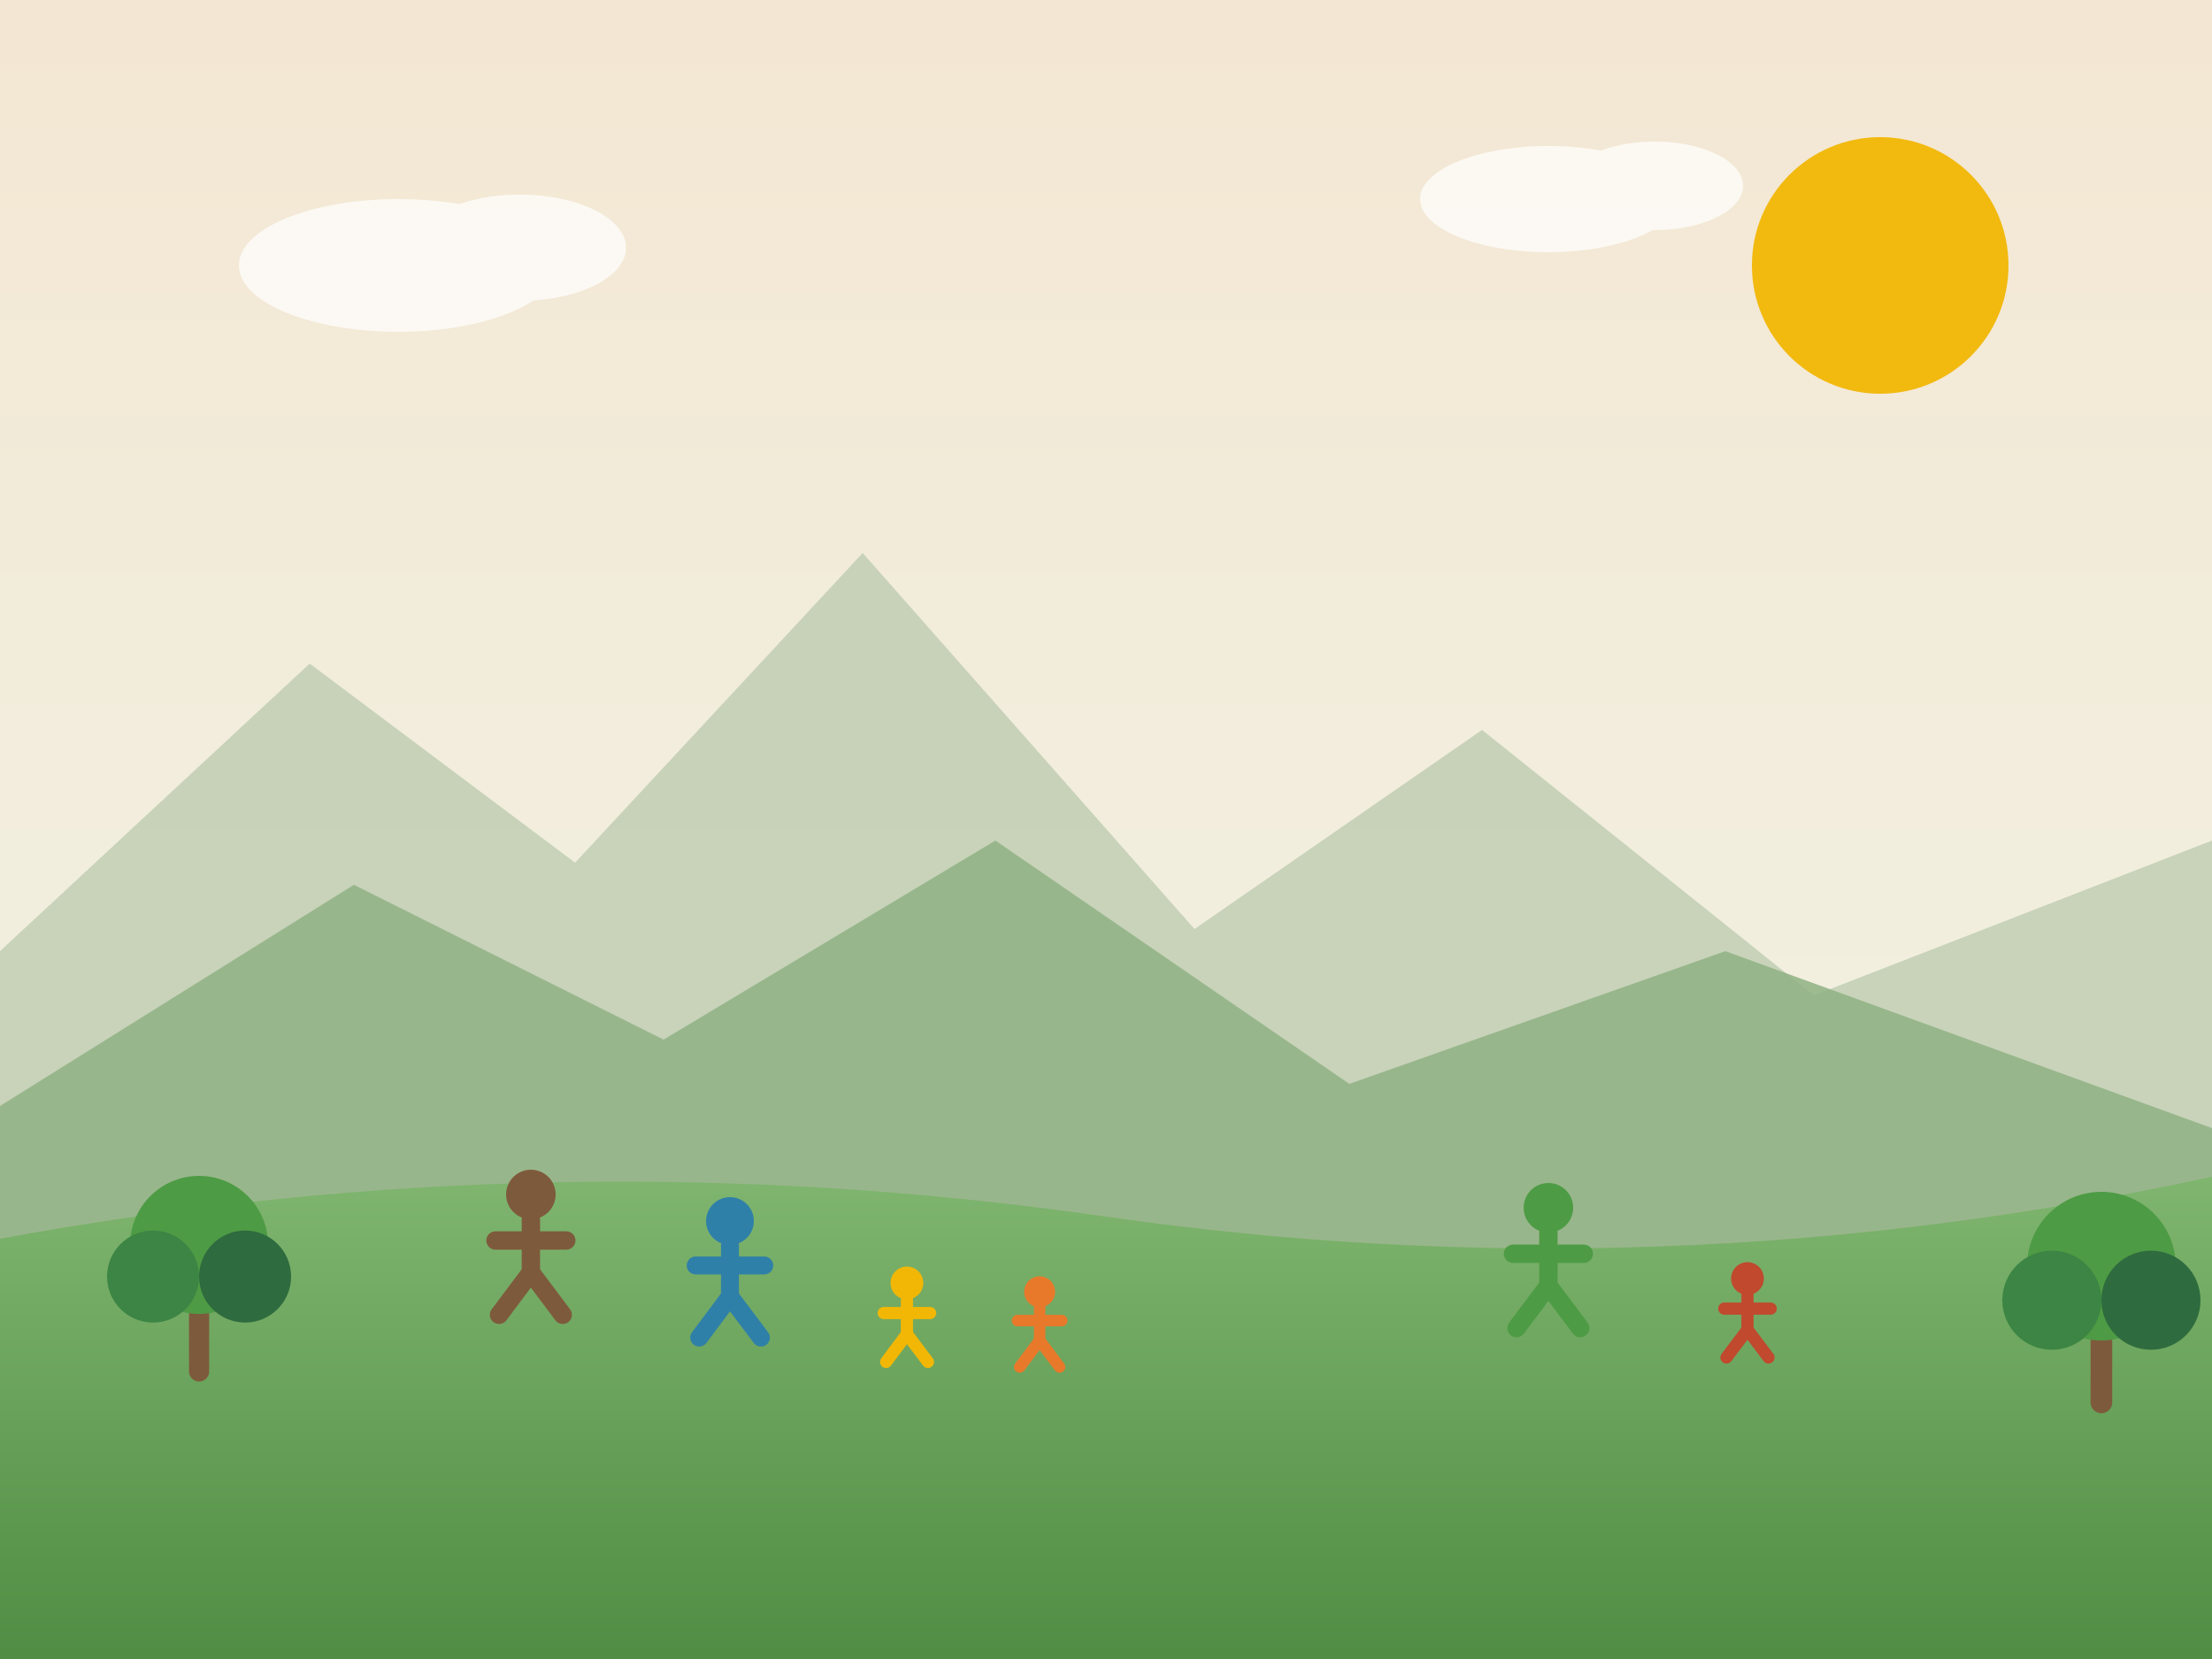
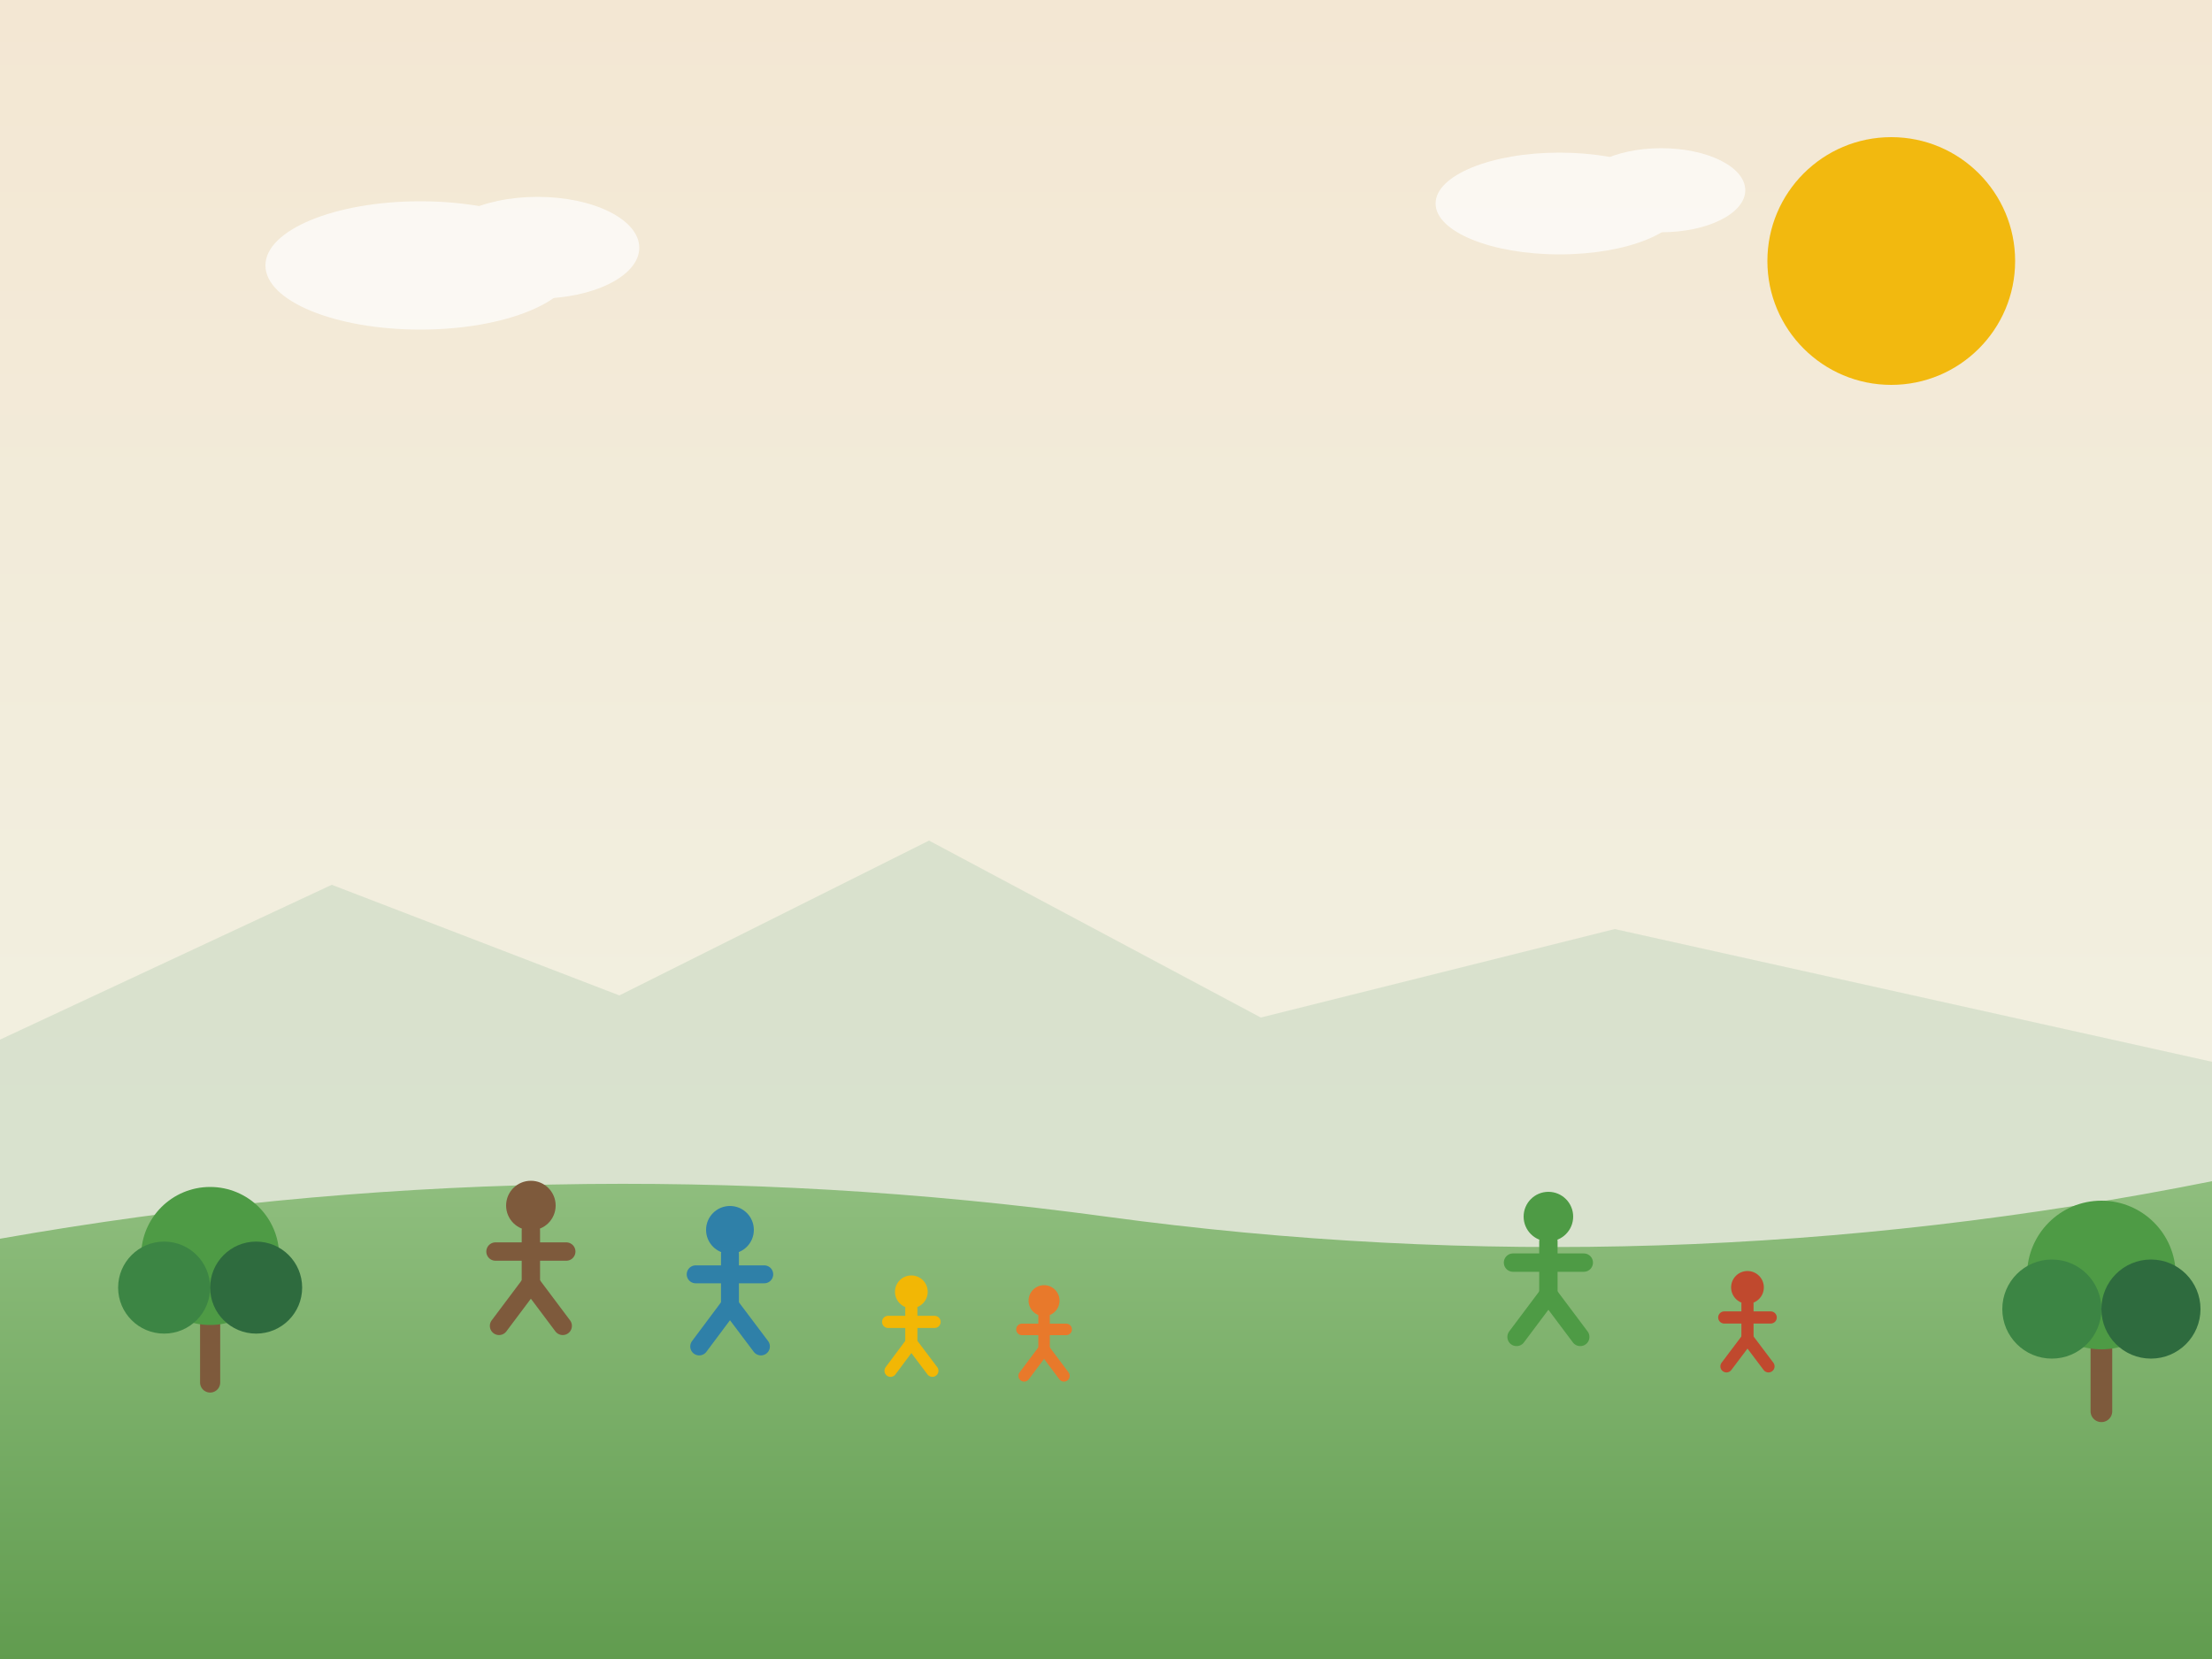
<svg xmlns="http://www.w3.org/2000/svg" viewBox="0 0 1000 750" preserveAspectRatio="xMidYMid slice" role="img">
  <defs>
-     <linearGradient id="skyX" x1="0" y1="0" x2="0" y2="1">
+     <linearGradient id="sky" x1="0" y1="0" x2="0" y2="1">
      <stop offset="0" stop-color="#F3E7D3" />
      <stop offset="1" stop-color="#F1F4E7" />
    </linearGradient>
-     <linearGradient id="grdX" x1="0" y1="0" x2="0" y2="1">
-       <stop offset="0" stop-color="#7FB56F" />
-       <stop offset="1" stop-color="#4E8B41" />
+     <linearGradient id="grd" x1="0" y1="0" x2="0" y2="1">
+       <stop offset="0" stop-color="#8FBE7E" />
+       <stop offset="1" stop-color="#5E9A4C" />
    </linearGradient>
  </defs>
-   <rect width="1000" height="750" fill="url(#skyX)" />
-   <circle cx="850" cy="120" r="58" fill="#F2B705" opacity=".95" />
-   <g fill="#FFFFFF" opacity=".72">
-     <ellipse cx="180" cy="120" rx="72" ry="30" />
-     <ellipse cx="235" cy="112" rx="48" ry="24" />
-     <ellipse cx="700" cy="90" rx="58" ry="24" />
-     <ellipse cx="748" cy="84" rx="40" ry="20" />
+   <rect width="1000" height="750" fill="url(#sky)" />
+   <g fill="#FFFFFF" opacity=".7">
+     <ellipse cx="190" cy="120" rx="70" ry="29" />
+     <ellipse cx="243" cy="112" rx="46" ry="23" />
+     <ellipse cx="705" cy="92" rx="56" ry="23" />
+     <ellipse cx="751" cy="86" rx="38" ry="19" />
  </g>
-   <path d="M0 430 140 300l120 90 130-140 150 170 130-90 150 120 180-70v250H0z" fill="#B9C9AE" opacity=".75" />
-   <path d="M0 500 160 400l140 70 150-90 160 110 170-60 220 80v190H0z" fill="#8FB183" opacity=".85" />
-   <path d="M0 560q250 -46 500 -10t500 -18v230H0z" fill="url(#grdX)" />
+   <circle cx="855" cy="118" r="56" fill="#F2B705" opacity=".95" />
+   <path d="M0 470 150 400l130 50 140-70 150 80 160-40 270 60v230H0z" fill="#CFDCC6" opacity=".7" />
+   <path d="M0 560q250 -44 500 -10t500 -16v230H0z" fill="url(#grd)" />
  <g stroke="#7E5A3C" stroke-width="8.3" stroke-linecap="round" fill="none">
-     <circle cx="240" cy="540" r="11.2" fill="#7E5A3C" stroke="none" />
-     <path d="M240 551.2V575.2" />
-     <path d="M225.6 594.4L240 575.2l14.4 19.2" />
-     <path d="M224.0 560.8h32.0" />
+     <circle cx="240" cy="545" r="11.2" fill="#7E5A3C" stroke="none" />
+     <path d="M240 556.2V580.2" />
+     <path d="M225.6 599.4L240 580.2l14.4 19.2" />
+     <path d="M224.0 565.8h32.0" />
  </g>
  <g stroke="#2F80A8" stroke-width="8.1" stroke-linecap="round" fill="none">
-     <circle cx="330" cy="552" r="10.8" fill="#2F80A8" stroke="none" />
-     <path d="M330 562.9V586.1" />
-     <path d="M316.1 604.7L330 586.1l14.0 18.6" />
-     <path d="M314.5 572.1h31.0" />
+     <circle cx="330" cy="556" r="10.8" fill="#2F80A8" stroke="none" />
+     <path d="M330 566.9V590.1" />
+     <path d="M316.1 608.7L330 590.1l14.0 18.6" />
+     <path d="M314.5 576.1h31.0" />
  </g>
  <g stroke="#F2B705" stroke-width="5.5" stroke-linecap="round" fill="none">
-     <circle cx="410" cy="580" r="7.4" fill="#F2B705" stroke="none" />
-     <path d="M410 587.4V603.1" />
-     <path d="M400.6 615.7L410 603.1l9.5 12.6" />
-     <path d="M399.5 593.6h21.0" />
+     <circle cx="412" cy="584" r="7.4" fill="#F2B705" stroke="none" />
+     <path d="M412 591.4V607.1" />
+     <path d="M402.6 619.7L412 607.1l9.5 12.6" />
+     <path d="M401.5 597.6h21.0" />
  </g>
  <g stroke="#E8792B" stroke-width="5.2" stroke-linecap="round" fill="none">
-     <circle cx="470" cy="584" r="7.0" fill="#E8792B" stroke="none" />
-     <path d="M470 591.0V606.0" />
-     <path d="M461.0 618.0L470 606.0l9.0 12.0" />
-     <path d="M460.0 597.0h20.0" />
+     <circle cx="472" cy="588" r="7.0" fill="#E8792B" stroke="none" />
+     <path d="M472 595.0V610.0" />
+     <path d="M463.0 622.0L472 610.0l9.0 12.0" />
+     <path d="M462.0 601.0h20.0" />
  </g>
  <g stroke="#4E9B45" stroke-width="8.3" stroke-linecap="round" fill="none">
-     <circle cx="700" cy="546" r="11.2" fill="#4E9B45" stroke="none" />
-     <path d="M700 557.2V581.2" />
-     <path d="M685.6 600.4L700 581.2l14.4 19.2" />
-     <path d="M684.0 566.8h32.0" />
+     <circle cx="700" cy="550" r="11.2" fill="#4E9B45" stroke="none" />
+     <path d="M700 561.2V585.2" />
+     <path d="M685.6 604.4L700 585.2l14.4 19.2" />
+     <path d="M684.0 570.8h32.0" />
  </g>
  <g stroke="#C0492E" stroke-width="5.5" stroke-linecap="round" fill="none">
-     <circle cx="790" cy="578" r="7.4" fill="#C0492E" stroke="none" />
-     <path d="M790 585.4V601.1" />
-     <path d="M780.5 613.7L790 601.1l9.5 12.6" />
-     <path d="M779.5 591.6h21.0" />
+     <circle cx="790" cy="582" r="7.4" fill="#C0492E" stroke="none" />
+     <path d="M790 589.4V605.1" />
+     <path d="M780.5 617.7L790 605.1l9.5 12.6" />
+     <path d="M779.5 595.6h21.0" />
  </g>
  <g>
-     <path d="M90 620V586.2" stroke="#7E5A3C" stroke-width="9.1" stroke-linecap="round" />
-     <circle cx="90" cy="562.8" r="31.2" fill="#4E9B45" />
-     <circle cx="69.2" cy="577.1" r="20.8" fill="#3C8544" />
-     <circle cx="110.8" cy="577.1" r="20.8" fill="#2E6B3E" />
+     <path d="M95 625V591.2" stroke="#7E5A3C" stroke-width="9.1" stroke-linecap="round" />
+     <circle cx="95" cy="567.8" r="31.2" fill="#4E9B45" />
+     <circle cx="74.2" cy="582.1" r="20.8" fill="#3C8544" />
+     <circle cx="115.8" cy="582.1" r="20.8" fill="#2E6B3E" />
  </g>
  <g>
-     <path d="M950 634V597.6" stroke="#7E5A3C" stroke-width="9.8" stroke-linecap="round" />
-     <circle cx="950" cy="572.4" r="33.6" fill="#4E9B45" />
-     <circle cx="927.6" cy="587.8" r="22.4" fill="#3C8544" />
-     <circle cx="972.4" cy="587.8" r="22.4" fill="#2E6B3E" />
+     <path d="M950 638V601.6" stroke="#7E5A3C" stroke-width="9.8" stroke-linecap="round" />
+     <circle cx="950" cy="576.4" r="33.6" fill="#4E9B45" />
+     <circle cx="927.6" cy="591.8" r="22.4" fill="#3C8544" />
+     <circle cx="972.4" cy="591.8" r="22.4" fill="#2E6B3E" />
  </g>
</svg>
